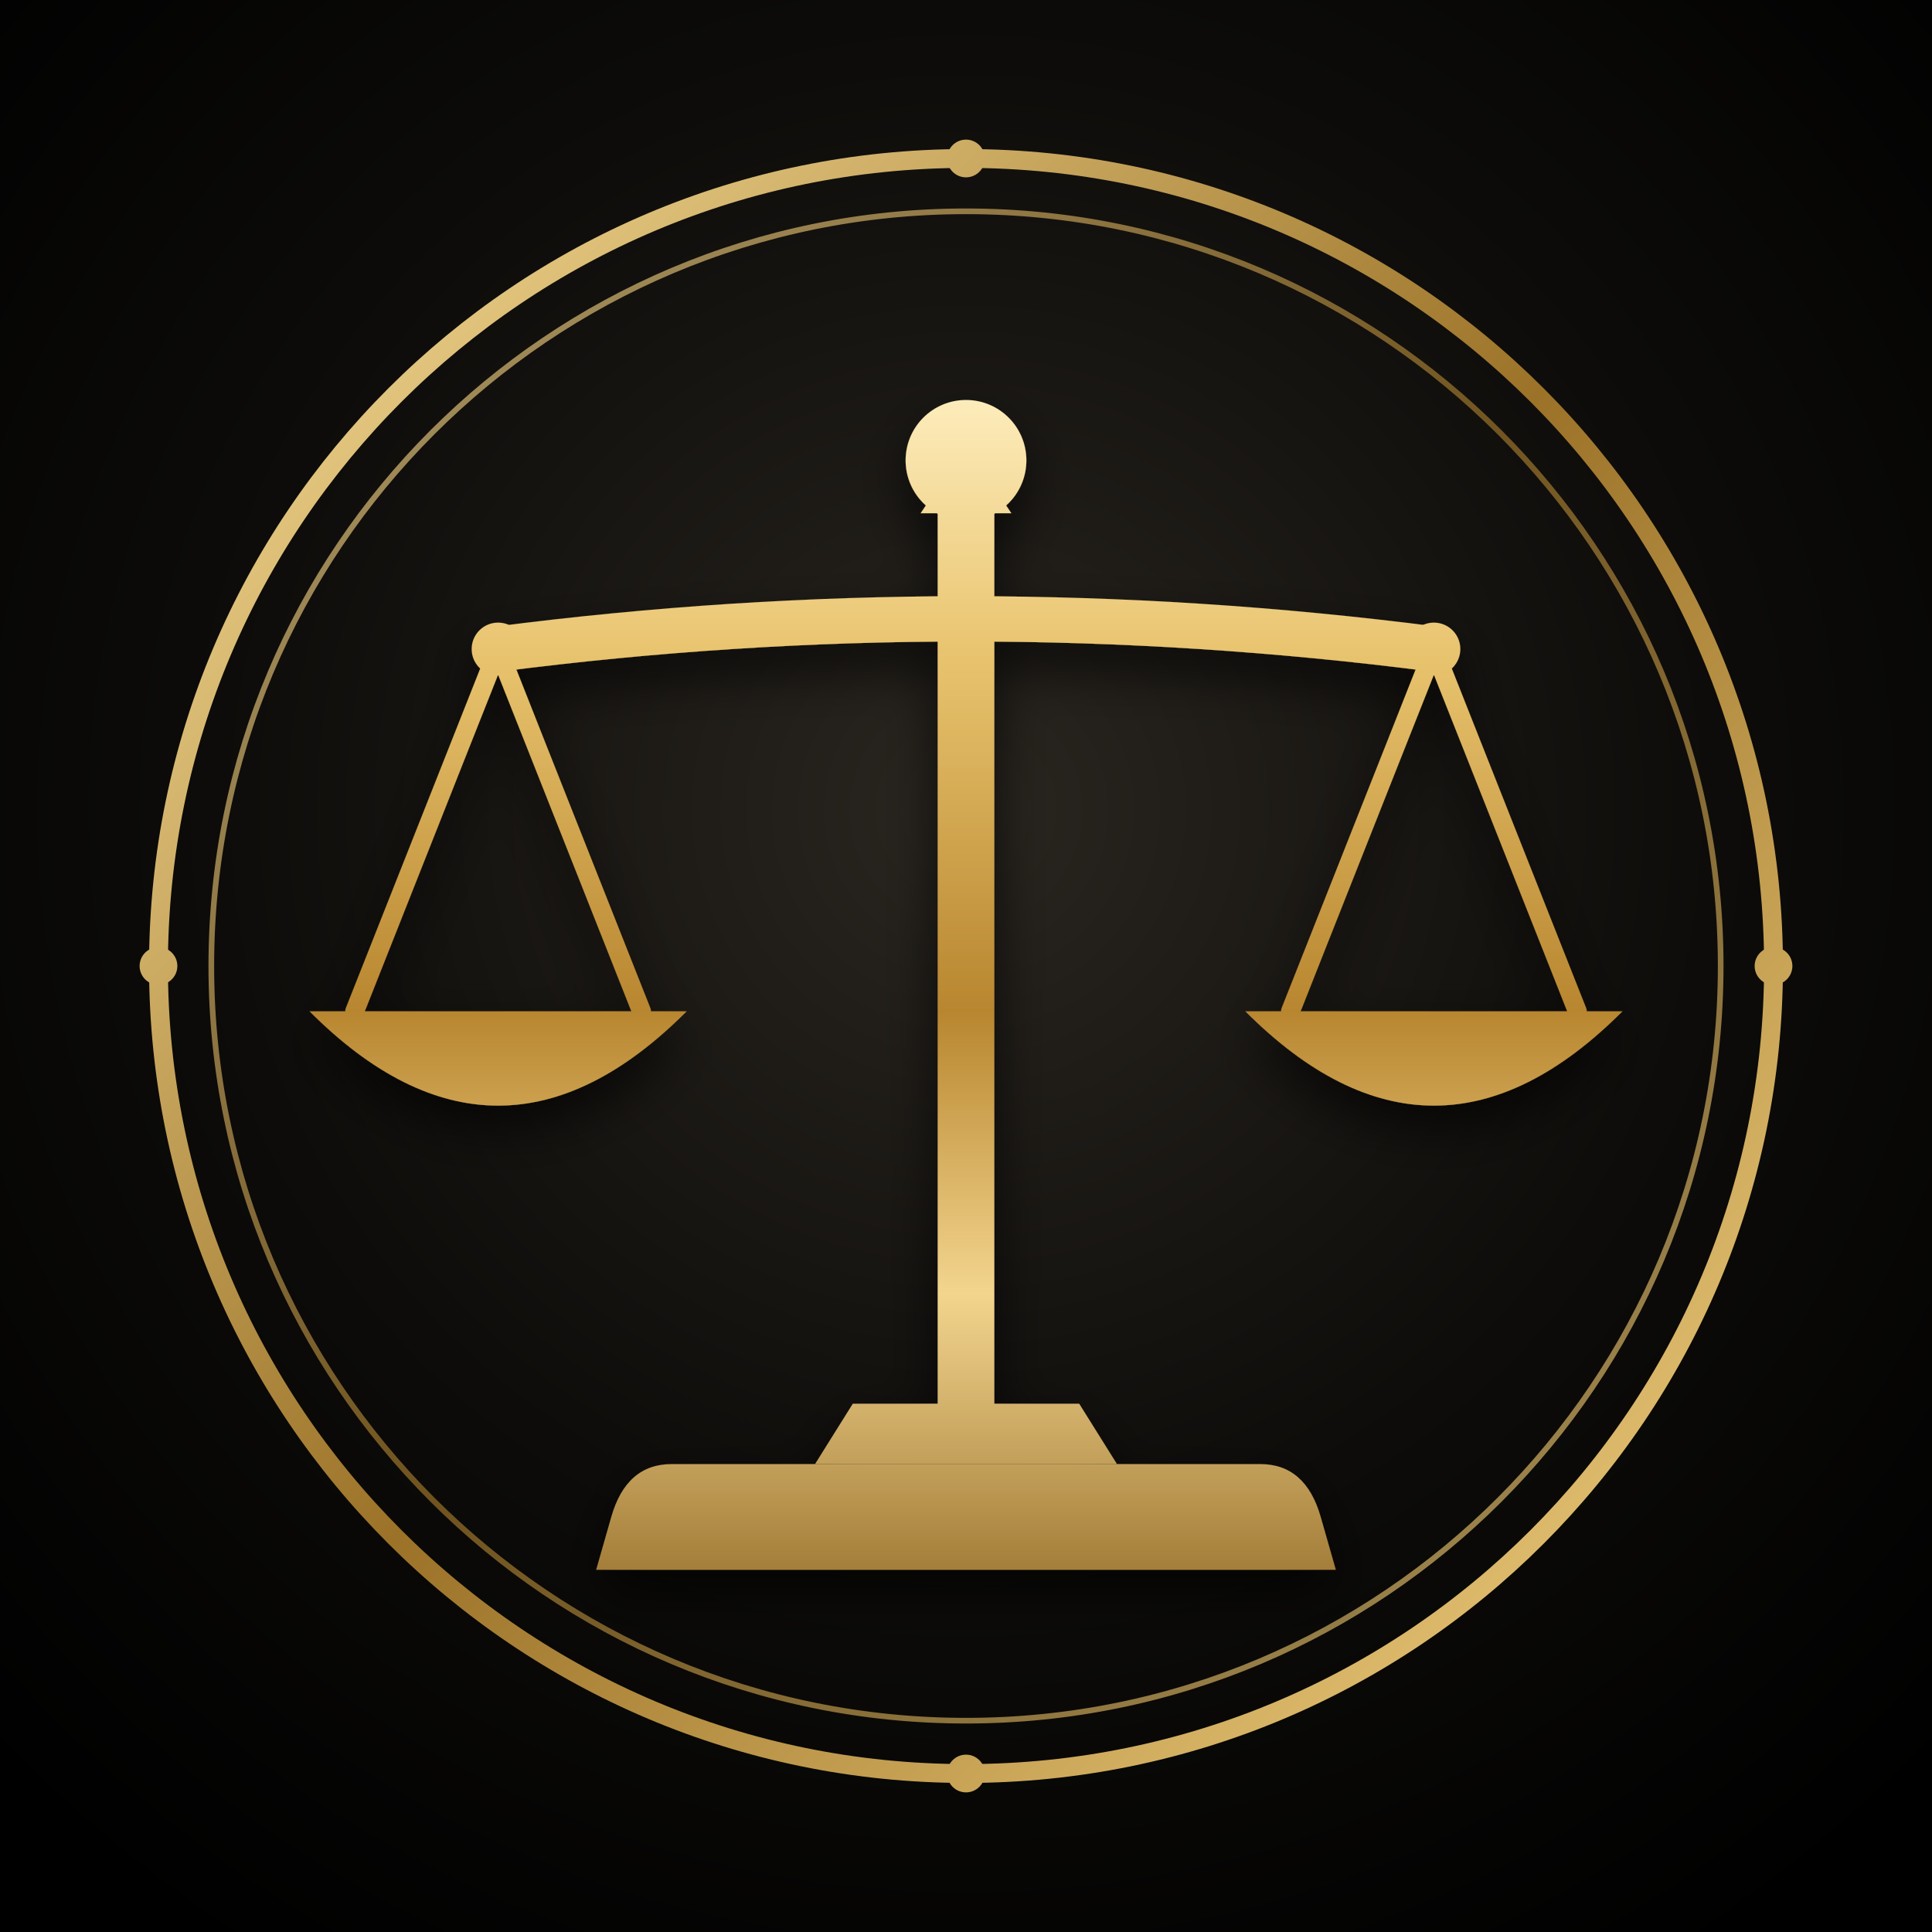
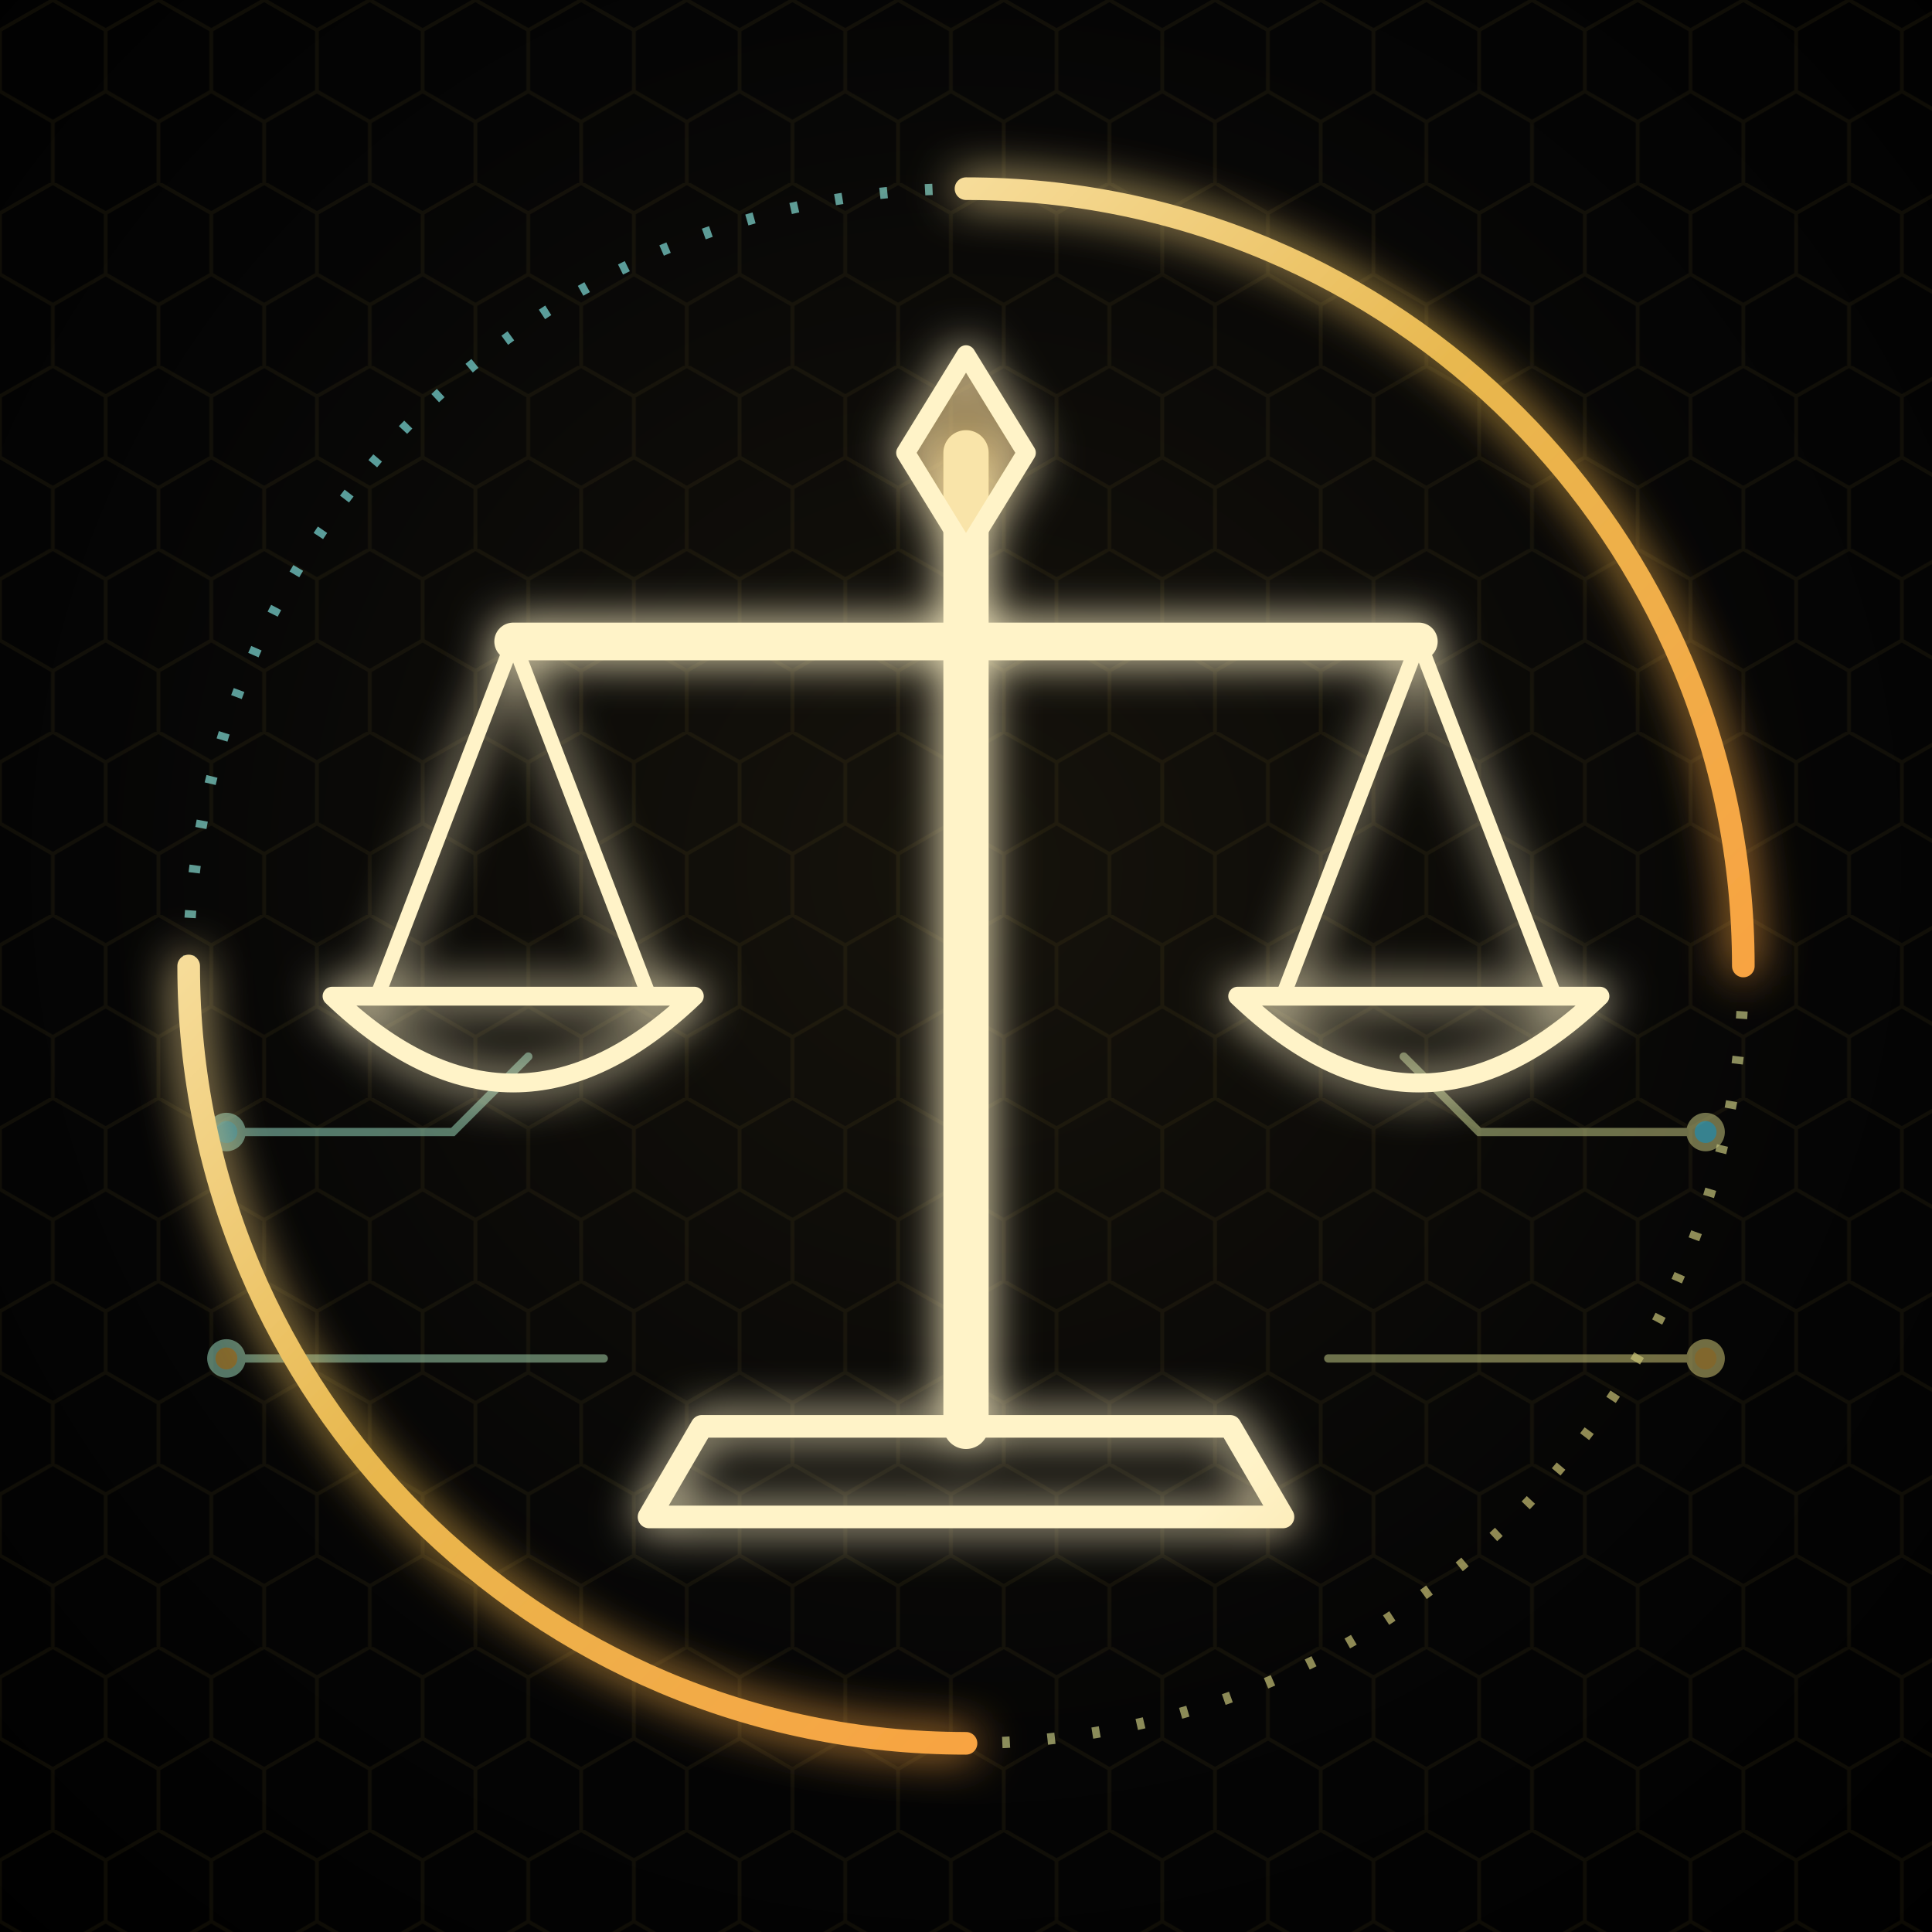
<svg xmlns="http://www.w3.org/2000/svg" viewBox="0 0 512 512">
  <defs>
-     <radialGradient id="bg" cx="50%" cy="42%" r="70%">
-       <stop offset="0" stop-color="#2a2620" />
-       <stop offset=".55" stop-color="#0d0c0a" />
-       <stop offset="1" stop-color="#000000" />
+     <radialGradient id="bg" cx="50%" cy="45%" r="75%">
+       <stop offset="0" stop-color="#16130c" />
+       <stop offset=".6" stop-color="#050505" />
+       <stop offset="1" stop-color="#000" />
    </radialGradient>
-     <linearGradient id="gold" gradientUnits="userSpaceOnUse" x1="0" y1="-170" x2="0" y2="170">
-       <stop offset="0" stop-color="#fff1c4" />
-       <stop offset=".22" stop-color="#e9c46f" />
-       <stop offset=".5" stop-color="#b8862f" />
-       <stop offset=".72" stop-color="#f3d58e" />
-       <stop offset="1" stop-color="#8c6420" />
+     <linearGradient id="g" gradientUnits="userSpaceOnUse" x1="96" y1="96" x2="416" y2="416">
+       <stop offset="0" stop-color="#fff3c8" />
+       <stop offset=".45" stop-color="#e8b84f" />
+       <stop offset="1" stop-color="#ff9a3c" />
    </linearGradient>
-     <linearGradient id="ring" gradientUnits="userSpaceOnUse" x1="56" y1="56" x2="456" y2="456">
-       <stop offset="0" stop-color="#f6dc96" />
-       <stop offset=".5" stop-color="#9b7228" />
-       <stop offset="1" stop-color="#f0cf7f" />
+     <linearGradient id="c" gradientUnits="userSpaceOnUse" x1="0" y1="0" x2="512" y2="512">
+       <stop offset="0" stop-color="#5ee7ff" />
+       <stop offset="1" stop-color="#e8b84f" />
    </linearGradient>
-     <filter id="sh" x="-20%" y="-20%" width="140%" height="140%">
-       <feDropShadow dx="0" dy="6" stdDeviation="7" flood-color="#000" flood-opacity=".7" />
+     <filter id="glow" x="-30%" y="-30%" width="160%" height="160%">
+       <feGaussianBlur stdDeviation="6" result="b" />
+       <feMerge>
+         <feMergeNode in="b" />
+         <feMergeNode in="SourceGraphic" />
+       </feMerge>
    </filter>
+     <pattern id="hex" width="28" height="48.5" patternUnits="userSpaceOnUse">
+       <path d="M14 0 L28 8 L28 24.2 L14 32.3 L0 24.2 L0 8 Z M14 32.3 L14 48.5" fill="none" stroke="#e8b84f" stroke-opacity=".06" stroke-width="1" />
+     </pattern>
  </defs>
  <rect width="512" height="512" fill="url(#bg)" />
-   <circle cx="256" cy="256" r="214" fill="none" stroke="url(#ring)" stroke-width="5" />
-   <circle cx="256" cy="256" r="200" fill="none" stroke="url(#ring)" stroke-width="1.5" stroke-opacity=".7" />
-   <g fill="url(#ring)">
-     <circle cx="256" cy="42" r="5" />
-     <circle cx="256" cy="470" r="5" />
-     <circle cx="42" cy="256" r="5" />
-     <circle cx="470" cy="256" r="5" />
+   <rect width="512" height="512" fill="url(#hex)" />
+   <g fill="none" stroke="url(#c)" stroke-width="2.2" stroke-linecap="round" opacity=".55">
+     <path d="M60 300 H120 L140 280" />
+     <path d="M452 300 H392 L372 280" />
+     <path d="M60 360 H160" />
+     <path d="M452 360 H352" />
+     <circle cx="60" cy="300" r="4" fill="#5ee7ff" />
+     <circle cx="452" cy="300" r="4" fill="#5ee7ff" />
+     <circle cx="60" cy="360" r="4" fill="#e8b84f" />
+     <circle cx="452" cy="360" r="4" fill="#e8b84f" />
  </g>
-   <g transform="translate(256 268)" filter="url(#sh)">
-     <g fill="none" stroke="url(#gold)" stroke-linecap="round" stroke-linejoin="round">
-       <line x1="0" y1="-132" x2="0" y2="112" stroke-width="15" />
-       <path d="M-124 -96 Q0 -112 124 -96" stroke-width="12" />
-       <line x1="-124" y1="-96" x2="-162" y2="0" stroke-width="5" />
-       <line x1="-124" y1="-96" x2="-86" y2="0" stroke-width="5" />
-       <line x1="124" y1="-96" x2="86" y2="0" stroke-width="5" />
-       <line x1="124" y1="-96" x2="162" y2="0" stroke-width="5" />
-     </g>
-     <g fill="url(#gold)">
-       <circle cx="0" cy="-146" r="16" />
-       <path d="M-12 -132 L0 -150 L12 -132 Z" />
-       <circle cx="-124" cy="-96" r="7" />
-       <circle cx="124" cy="-96" r="7" />
-       <path d="M-174 0 Q-124 50 -74 0 Z" />
-       <path d="M74 0 Q124 50 174 0 Z" />
-       <path d="M-30 104 h60 l10 16 h-80 z" />
-       <path d="M-78 120 h156 q12 0 16 14 l4 14 h-196 l4 -14 q4 -14 16 -14 z" />
-     </g>
+   <circle cx="256" cy="256" r="206" fill="none" stroke="url(#c)" stroke-width="3" stroke-dasharray="2 10" opacity=".7" />
+   <path d="M256 50 A206 206 0 0 1 462 256" fill="none" stroke="url(#g)" stroke-width="6" stroke-linecap="round" filter="url(#glow)" />
+   <path d="M256 462 A206 206 0 0 1 50 256" fill="none" stroke="url(#g)" stroke-width="6" stroke-linecap="round" filter="url(#glow)" />
+   <g transform="translate(256 270)" filter="url(#glow)" fill="none" stroke="url(#g)" stroke-linecap="round" stroke-linejoin="round">
+     <path d="M0 -150 L0 108" stroke-width="12" />
+     <path d="M-120 -100 L120 -100" stroke-width="10" />
+     <path d="M-120 -100 L-156 -6 M-120 -100 L-84 -6 M120 -100 L84 -6 M120 -100 L156 -6" stroke-width="4" />
+     <path d="M-168 -6 Q-120 40 -72 -6 Z M72 -6 Q120 40 168 -6 Z" stroke-width="5" />
+     <path d="M-70 108 H70 L84 132 H-84 Z" stroke-width="6" />
+     <path d="M0 -176 L16 -150 L0 -124 L-16 -150 Z" stroke-width="5" fill="#e8b84f" fill-opacity=".25" />
  </g>
</svg>
